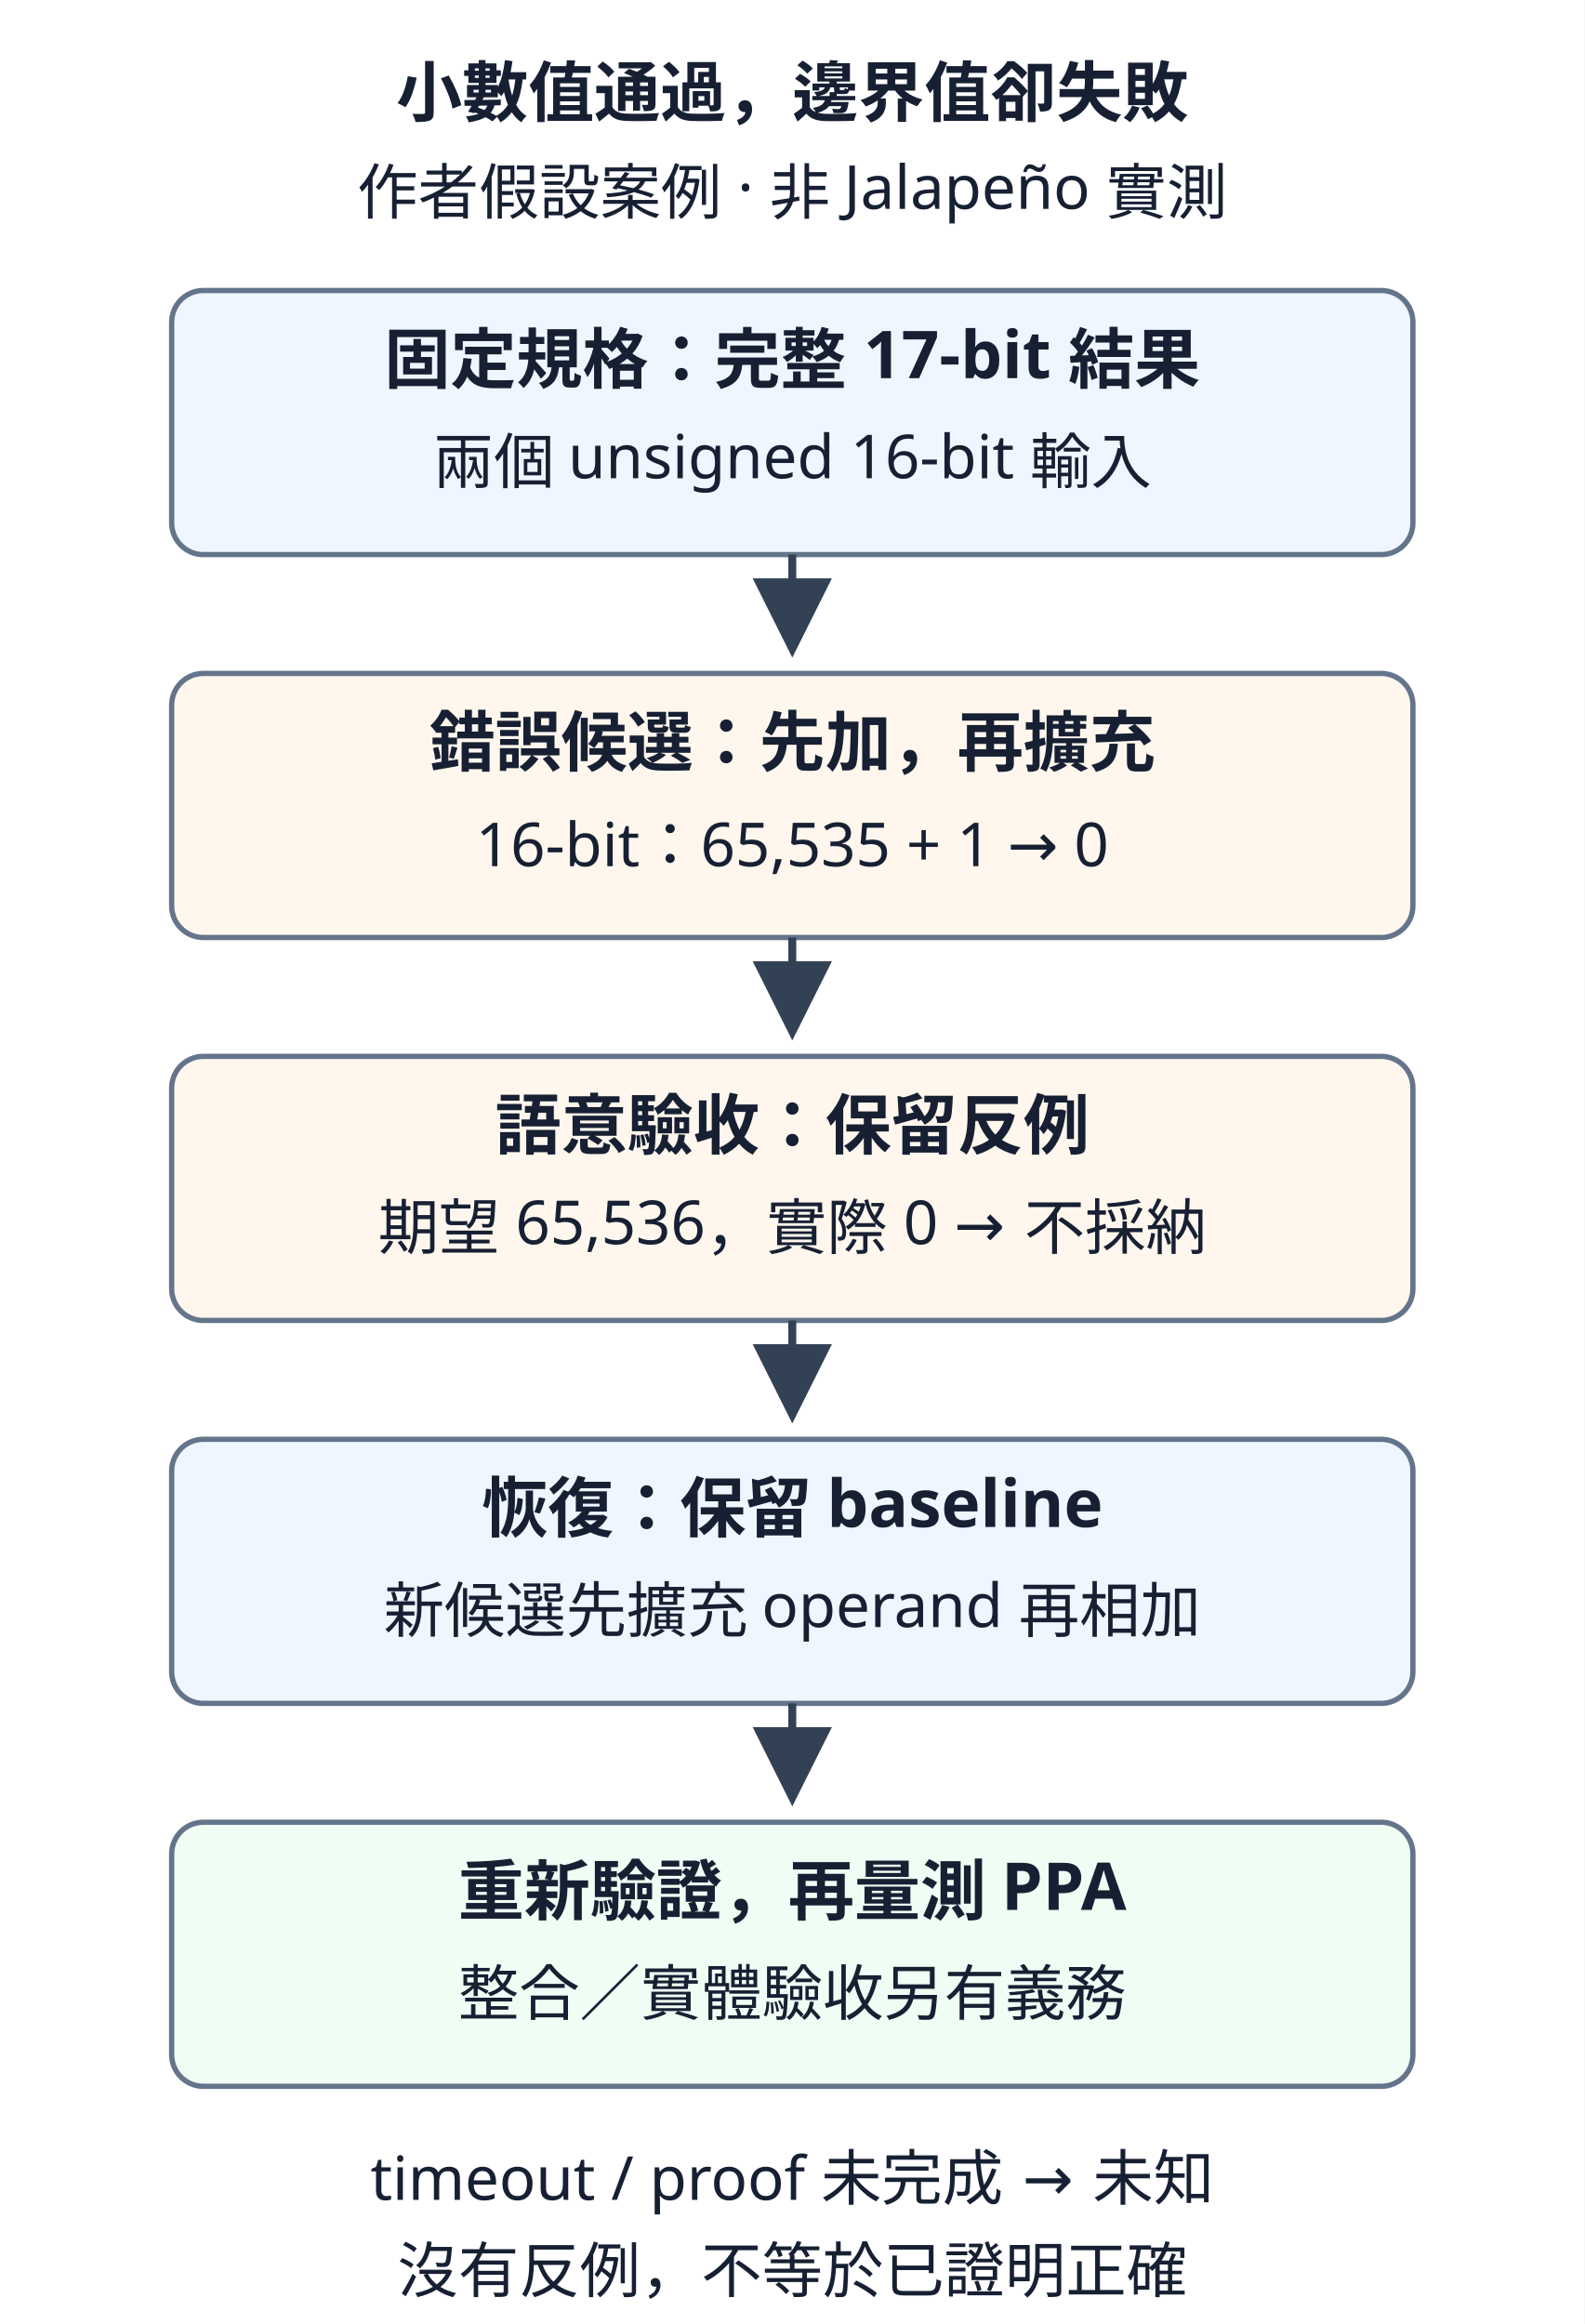
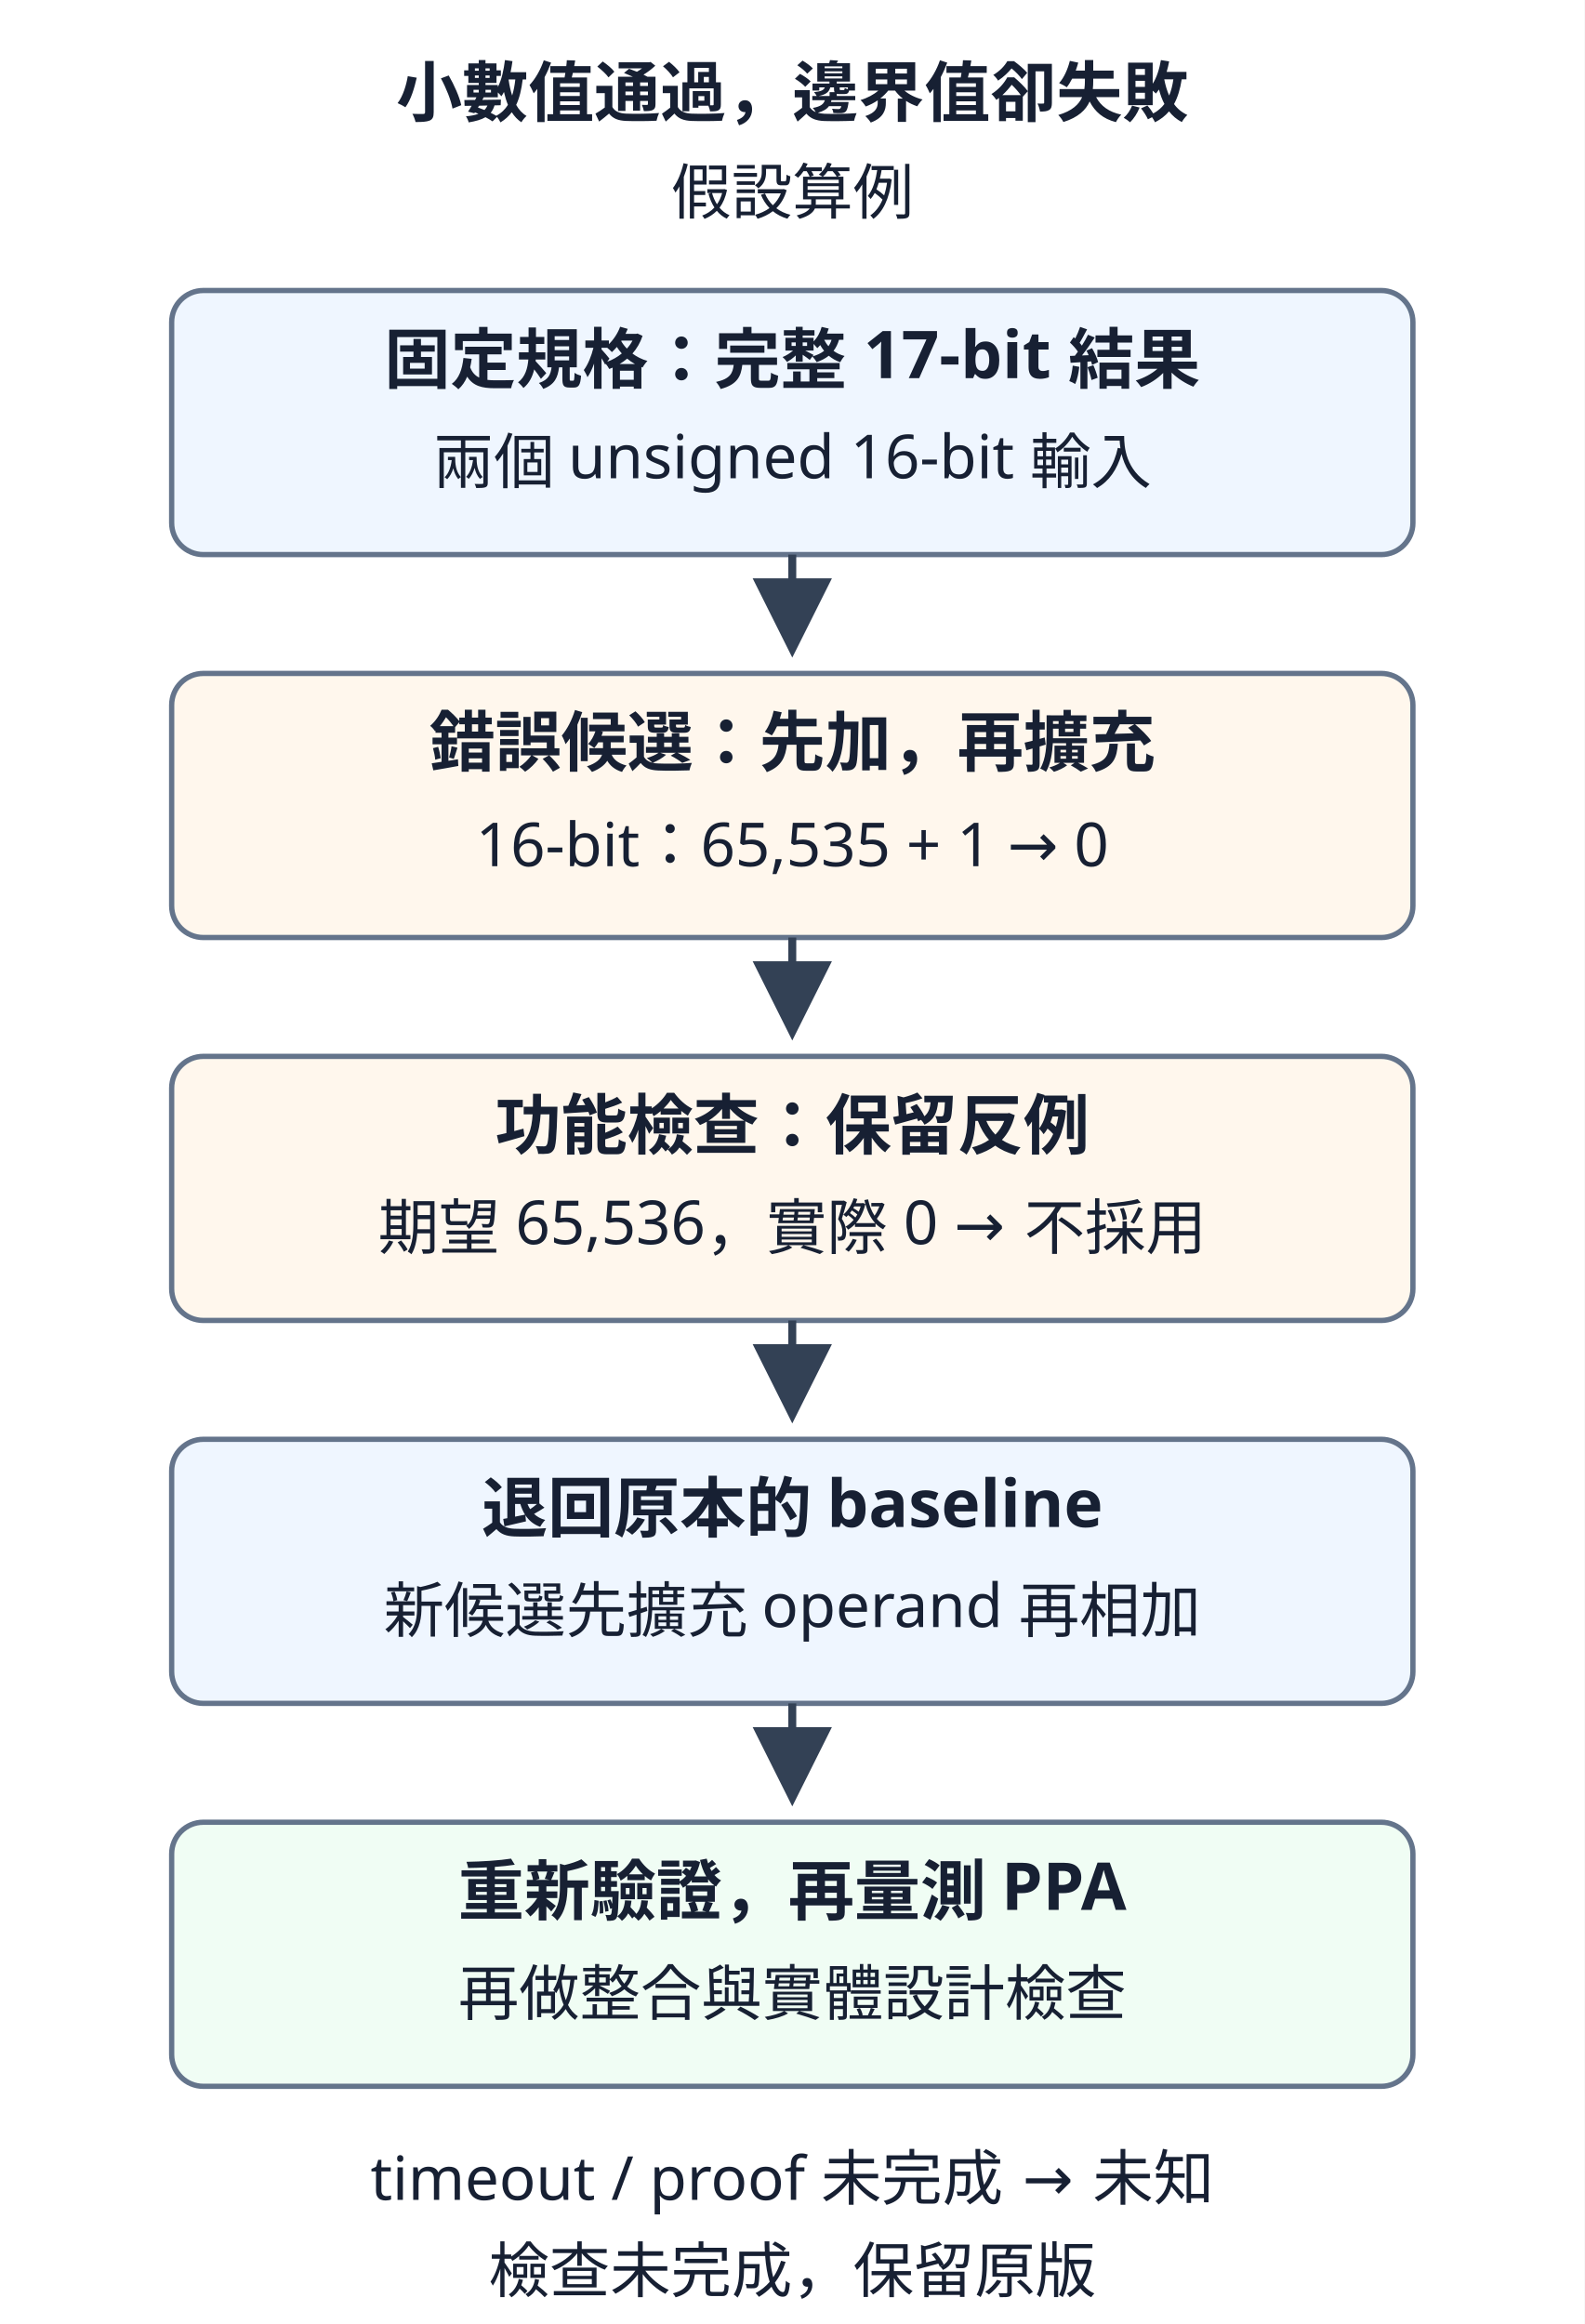
<svg xmlns="http://www.w3.org/2000/svg" width="600" height="880" viewBox="0 0 600 880" role="img" aria-labelledby="title desc">
  <defs>
    <marker id="arrow" markerWidth="10" markerHeight="10" refX="8" refY="5" orient="auto-start-reverse">
      <path d="M0 0 L10 5 L0 10 Z" fill="#334155" />
    </marker>
  </defs>
  <rect width="600" height="880" fill="#ffffff" />
  <g font-family="system-ui, sans-serif" font-size="25" fill="#172033">
    <text x="300" y="44" text-anchor="middle" font-weight="700">小數值通過，邊界值卻失敗</text>
-     <text x="300" y="81" text-anchor="middle" font-size="23">作者假設案例 · 非 Jalapeño 實測</text>
+     <text x="300" y="81" text-anchor="middle" font-size="23">假設算例</text>
    <rect x="65" y="110" width="470" height="100" rx="12" fill="#eff6ff" stroke="#64748b" stroke-width="2" />
    <text x="300" y="145" text-anchor="middle" font-weight="700">固定規格：完整 17-bit 結果</text>
    <text x="300" y="183" text-anchor="middle" font-size="23">兩個 unsigned 16-bit 輸入</text>
    <path d="M300 210 V243" fill="none" stroke="#334155" stroke-width="3" marker-end="url(#arrow)" />
    <rect x="65" y="255" width="470" height="100" rx="12" fill="#fff7ed" stroke="#64748b" stroke-width="2" />
    <text x="300" y="290" text-anchor="middle" font-weight="700">錯誤候選：先加，再擴充</text>
    <text x="300" y="328" text-anchor="middle" font-size="23">16-bit：65,535 + 1 → 0</text>
    <path d="M300 355 V388" fill="none" stroke="#334155" stroke-width="3" marker-end="url(#arrow)" />
    <rect x="65" y="400" width="470" height="100" rx="12" fill="#fff7ed" stroke="#64748b" stroke-width="2" />
-     <text x="300" y="435" text-anchor="middle" font-weight="700">語意驗收：保留反例</text>
-     <text x="300" y="473" text-anchor="middle" font-size="23">期望 65,536，實際 0 → 不採納</text>
+     <text x="300" y="435" text-anchor="middle" font-weight="700">功能檢查：保留反例</text>
+     <text x="300" y="473" text-anchor="middle" font-size="23">期望 65,536，實際 0 → 不採用</text>
    <path d="M300 500 V533" fill="none" stroke="#334155" stroke-width="3" marker-end="url(#arrow)" />
    <rect x="65" y="545" width="470" height="100" rx="12" fill="#eff6ff" stroke="#64748b" stroke-width="2" />
-     <text x="300" y="580" text-anchor="middle" font-weight="700">恢復：保留 baseline</text>
+     <text x="300" y="580" text-anchor="middle" font-weight="700">退回原本的 baseline</text>
    <text x="300" y="618" text-anchor="middle" font-size="23">新候選先擴充 operand 再相加</text>
    <path d="M300 645 V678" fill="none" stroke="#334155" stroke-width="3" marker-end="url(#arrow)" />
    <rect x="65" y="690" width="470" height="100" rx="12" fill="#f0fdf4" stroke="#64748b" stroke-width="2" />
    <text x="300" y="725" text-anchor="middle" font-weight="700">重新驗證，再量測 PPA</text>
-     <text x="300" y="763" text-anchor="middle" font-size="23">整合／實體驗收另有義務</text>
+     <text x="300" y="763" text-anchor="middle" font-size="23">再做整合與實體設計檢查</text>
    <text x="300" y="833" text-anchor="middle" font-size="23">timeout / proof 未完成 → 未知</text>
-     <text x="300" y="868" text-anchor="middle" font-size="23">沒有反例，不等於已證明正確</text>
+     <text x="300" y="868" text-anchor="middle" font-size="23">檢查未完成，保留原版</text>
  </g>
  <style>/* auto dark mode */@media (prefers-color-scheme: dark){svg:not([fill]){fill:#e4e6e7}[fill="#172033" i]{fill:#d0d5e1}[fill="#334155" i]{fill:#c6ccd5}[fill="#eff6ff" i]{fill:#132031}[fill="#f0fdf4" i]{fill:#162e1e}[fill="#fff7ed" i]{fill:#322413}[fill="#ffffff" i]{fill:#1b1f20}[stroke="#334155" i]{stroke:#c6ccd5}[stroke="#64748b" i]{stroke:#929eb0}}</style>
</svg>
